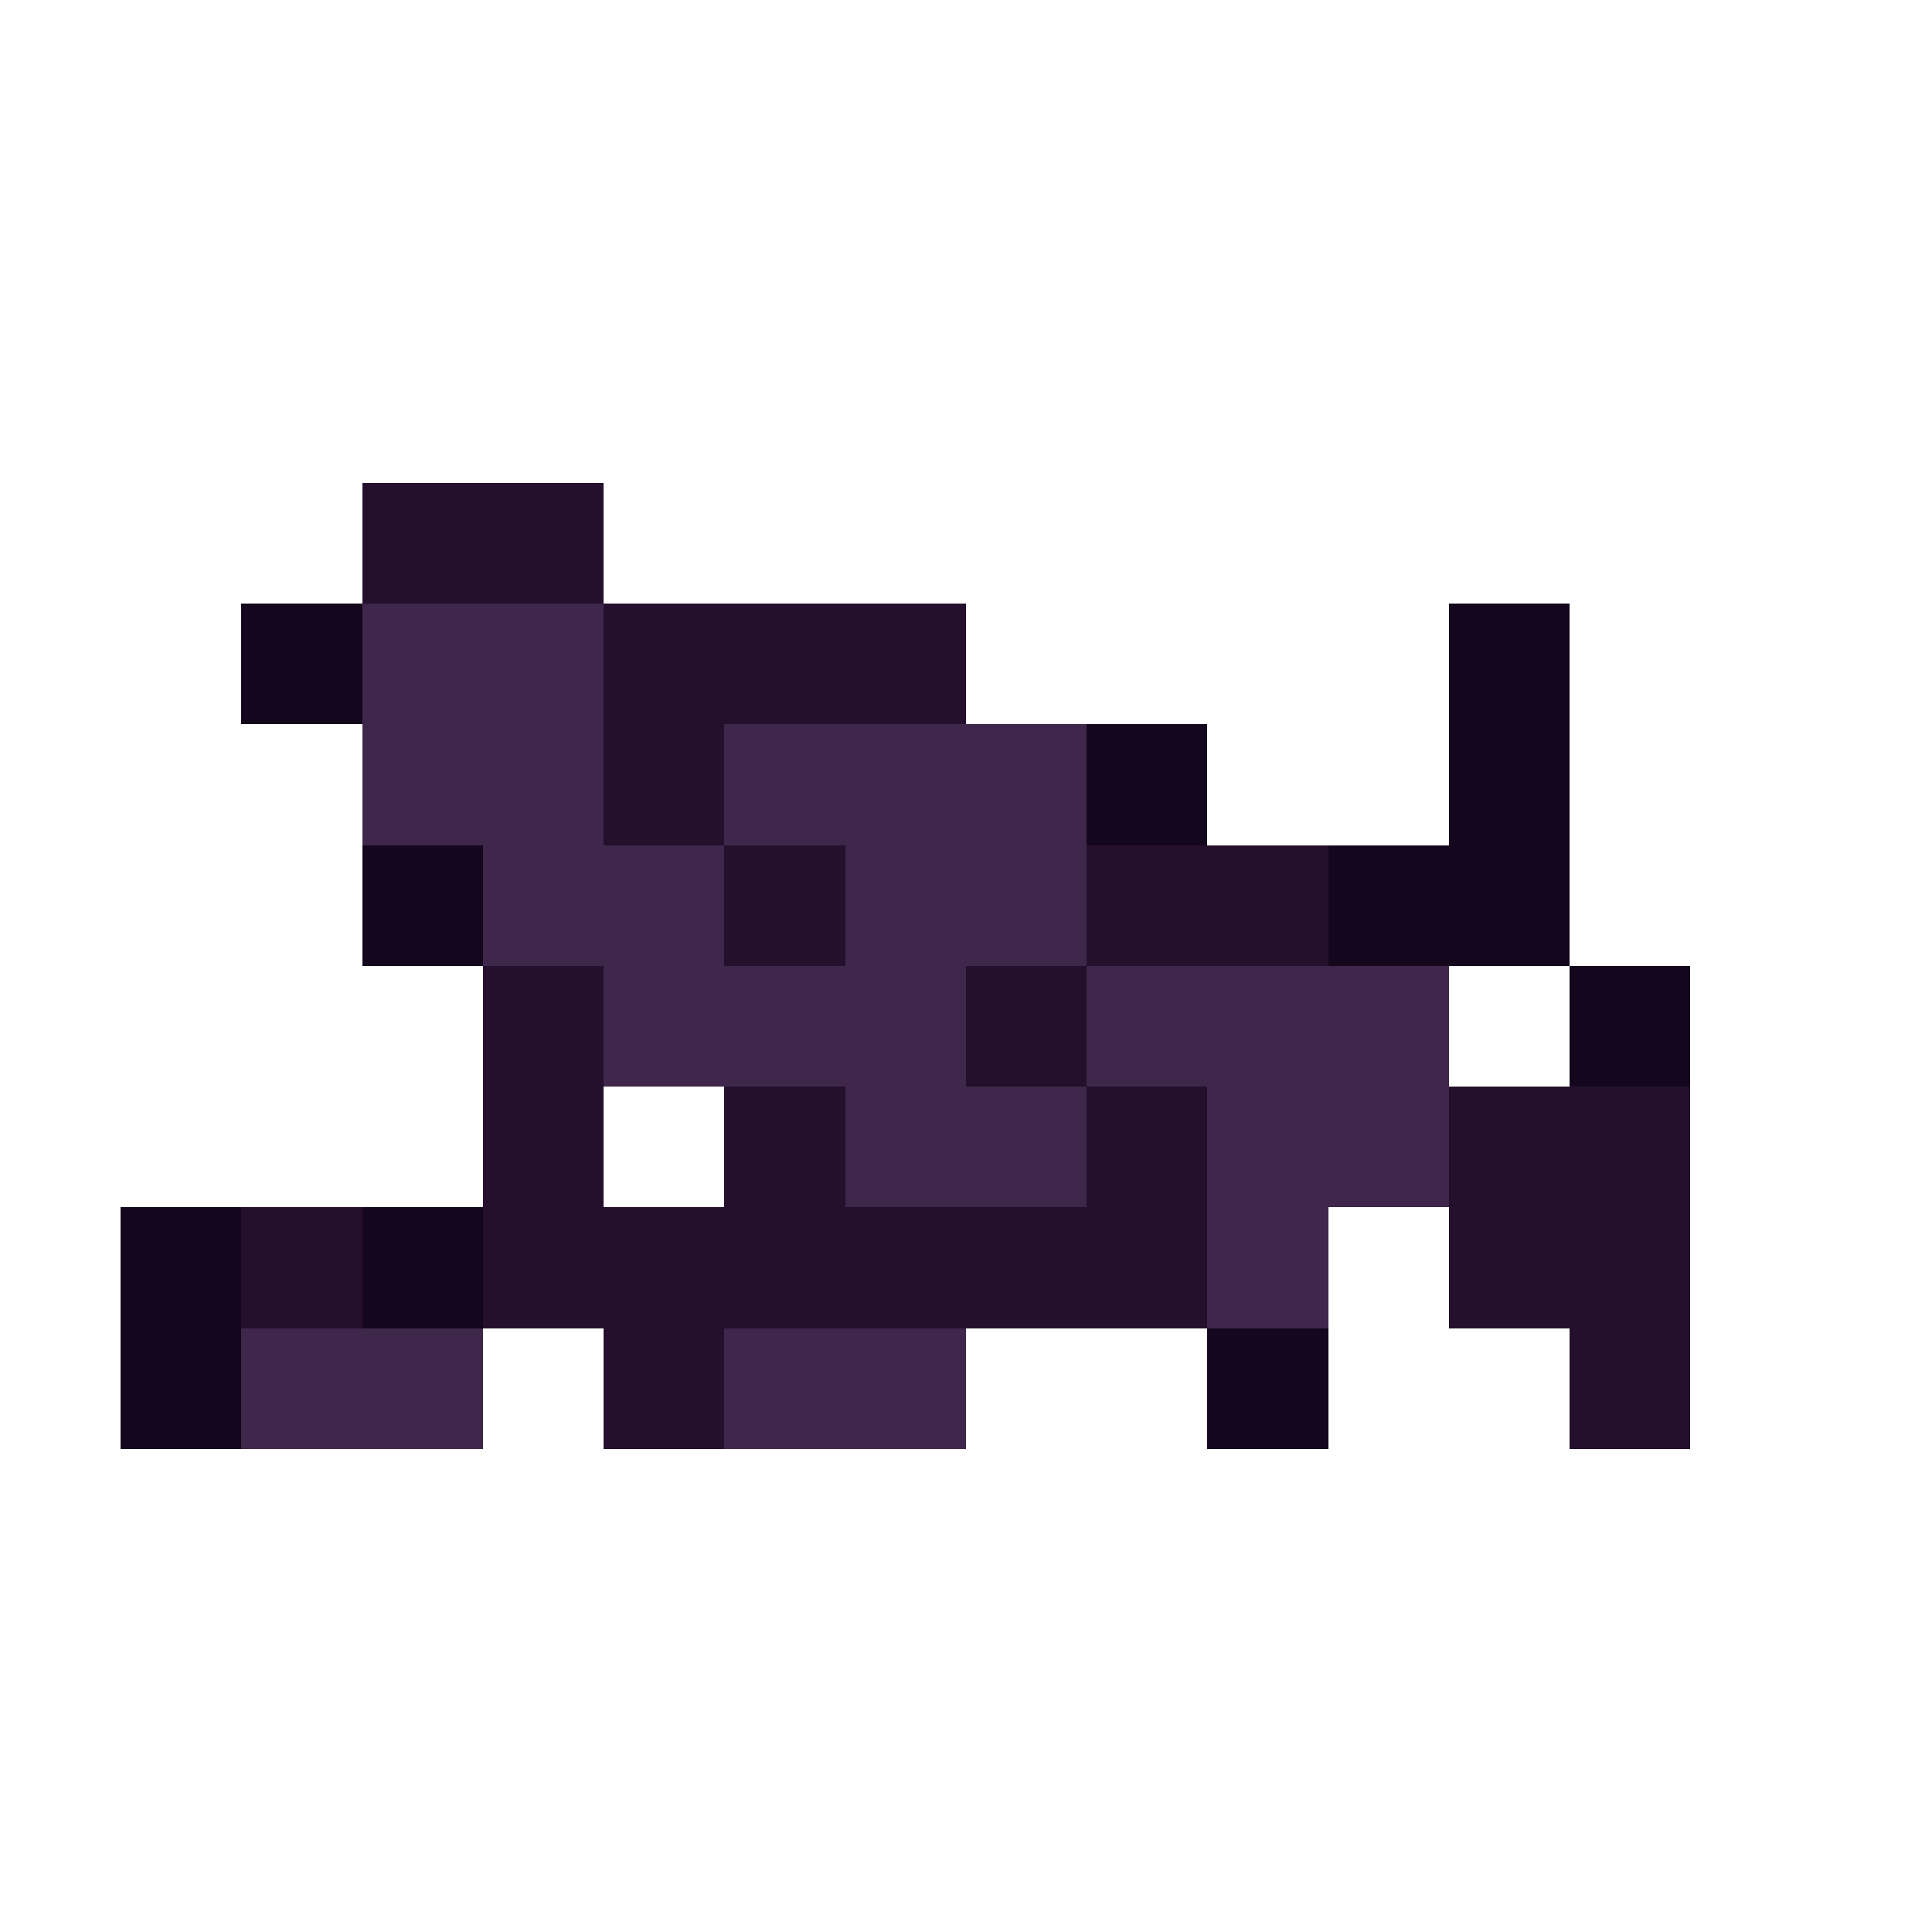
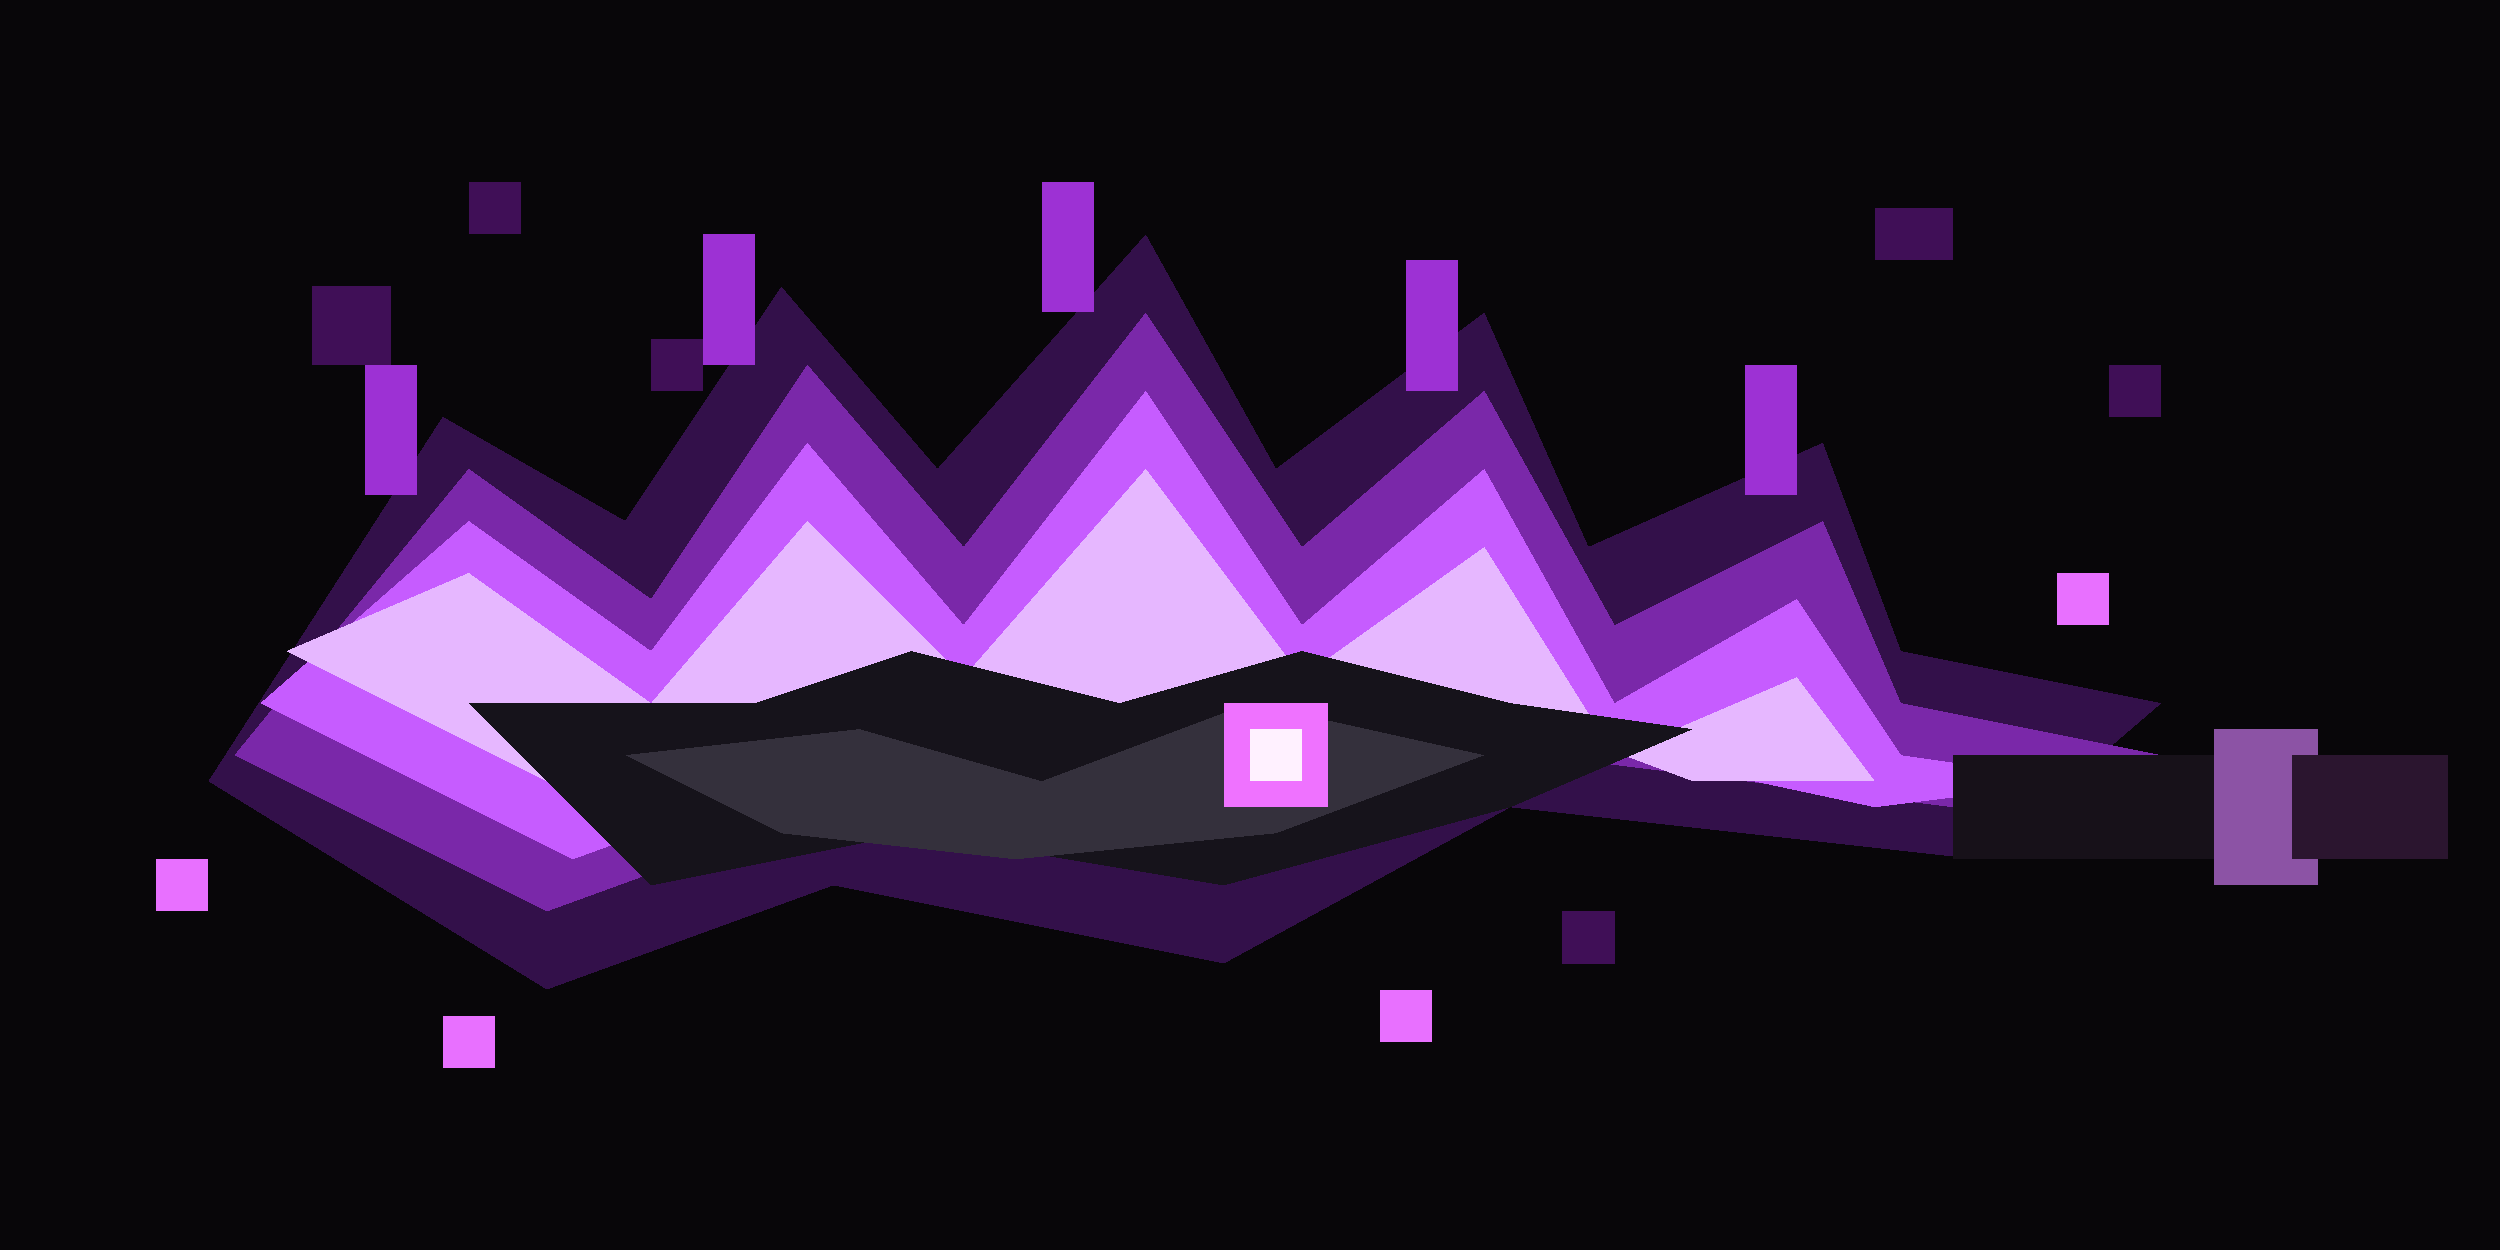
- <svg xmlns="http://www.w3.org/2000/svg" viewBox="0 0 16 16" shape-rendering="crispEdges">
-   <rect x="3" y="4" width="2" height="1" fill="#24102d" />
-   <rect x="2" y="5" width="1" height="1" fill="#14061c" />
-   <rect x="3" y="5" width="2" height="1" fill="#3f264b" />
-   <rect x="5" y="5" width="3" height="1" fill="#24102d" />
-   <rect x="12" y="5" width="1" height="1" fill="#14061c" />
-   <rect x="3" y="6" width="2" height="1" fill="#3f264b" />
-   <rect x="5" y="6" width="1" height="1" fill="#24102d" />
-   <rect x="6" y="6" width="3" height="1" fill="#3f264b" />
-   <rect x="9" y="6" width="1" height="1" fill="#14061c" />
-   <rect x="12" y="6" width="1" height="1" fill="#14061c" />
-   <rect x="3" y="7" width="1" height="1" fill="#14061c" />
-   <rect x="4" y="7" width="2" height="1" fill="#3f264b" />
-   <rect x="6" y="7" width="1" height="1" fill="#24102d" />
-   <rect x="7" y="7" width="2" height="1" fill="#3f264b" />
-   <rect x="9" y="7" width="2" height="1" fill="#24102d" />
-   <rect x="11" y="7" width="2" height="1" fill="#14061c" />
-   <rect x="4" y="8" width="1" height="1" fill="#24102d" />
-   <rect x="5" y="8" width="3" height="1" fill="#3f264b" />
-   <rect x="8" y="8" width="1" height="1" fill="#24102d" />
-   <rect x="9" y="8" width="3" height="1" fill="#3f264b" />
-   <rect x="13" y="8" width="1" height="1" fill="#14061c" />
-   <rect x="4" y="9" width="1" height="1" fill="#24102d" />
-   <rect x="6" y="9" width="1" height="1" fill="#24102d" />
-   <rect x="7" y="9" width="2" height="1" fill="#3f264b" />
-   <rect x="9" y="9" width="1" height="1" fill="#24102d" />
-   <rect x="10" y="9" width="2" height="1" fill="#3f264b" />
-   <rect x="12" y="9" width="2" height="1" fill="#24102d" />
-   <rect x="1" y="10" width="1" height="1" fill="#14061c" />
-   <rect x="2" y="10" width="1" height="1" fill="#24102d" />
-   <rect x="3" y="10" width="1" height="1" fill="#14061c" />
-   <rect x="4" y="10" width="6" height="1" fill="#24102d" />
-   <rect x="10" y="10" width="1" height="1" fill="#3f264b" />
-   <rect x="12" y="10" width="2" height="1" fill="#24102d" />
-   <rect x="1" y="11" width="1" height="1" fill="#14061c" />
-   <rect x="2" y="11" width="2" height="1" fill="#3f264b" />
-   <rect x="5" y="11" width="1" height="1" fill="#24102d" />
-   <rect x="6" y="11" width="2" height="1" fill="#3f264b" />
-   <rect x="10" y="11" width="1" height="1" fill="#14061c" />
-   <rect x="13" y="11" width="1" height="1" fill="#24102d" />
+ <svg xmlns="http://www.w3.org/2000/svg" viewBox="0 0 96 48" shape-rendering="crispEdges">
+   <rect width="96" height="48" fill="#080609" />
+   <g opacity=".7" fill="#581277">
+     <rect x="12" y="11" width="3" height="3" />
+     <rect x="18" y="7" width="2" height="2" />
+     <rect x="25" y="13" width="2" height="2" />
+     <rect x="72" y="8" width="3" height="2" />
+     <rect x="81" y="14" width="2" height="2" />
+     <rect x="60" y="35" width="2" height="2" />
+   </g>
+   <path d="M8 30 17 16 24 20 30 11 36 18 44 9 49 18 57 12 61 21 70 17 73 25 83 27 76 33 58 31 47 37 32 34 21 38Z" fill="#33104a" />
+   <path d="M9 29 18 18 25 23 31 14 37 21 44 12 50 21 57 15 62 24 70 20 73 27 83 29 75 31 59 29 47 34 32 31 21 35Z" fill="#7a28a9" />
+   <path d="M10 27 18 20 25 25 31 17 37 24 44 15 50 24 57 18 62 27 69 23 73 29 80 30 72 31 58 28 47 32 33 29 22 33Z" fill="#c65cff" />
+   <path d="M11 25 18 22 25 27 31 20 37 26 44 18 50 26 57 21 62 29 69 26 72 30 65 30 57 27 47 30 34 27 23 31Z" fill="#e6b7ff" />
+   <path d="M18 27 29 27 35 25 43 27 50 25 58 27 65 28 58 31 47 34 35 32 25 34Z" fill="#16131b" />
+   <path d="M24 29 33 28 40 30 48 27 57 29 49 32 39 33 30 32Z" fill="#34303c" />
+   <rect x="75" y="29" width="12" height="4" fill="#171119" />
+   <rect x="85" y="28" width="4" height="6" fill="#8c53a5" />
+   <rect x="88" y="29" width="6" height="4" fill="#2b152f" />
+   <rect x="47" y="27" width="4" height="4" fill="#ef72ff" />
+   <rect x="48" y="28" width="2" height="2" fill="#fff1ff" />
+   <g fill="#9d31d4">
+     <rect x="14" y="14" width="2" height="5" />
+     <rect x="27" y="9" width="2" height="5" />
+     <rect x="40" y="7" width="2" height="5" />
+     <rect x="54" y="10" width="2" height="5" />
+     <rect x="67" y="14" width="2" height="5" />
+   </g>
+   <g fill="#e870ff">
+     <rect x="6" y="33" width="2" height="2" />
+     <rect x="17" y="39" width="2" height="2" />
+     <rect x="53" y="38" width="2" height="2" />
+     <rect x="79" y="22" width="2" height="2" />
+   </g>
</svg>
